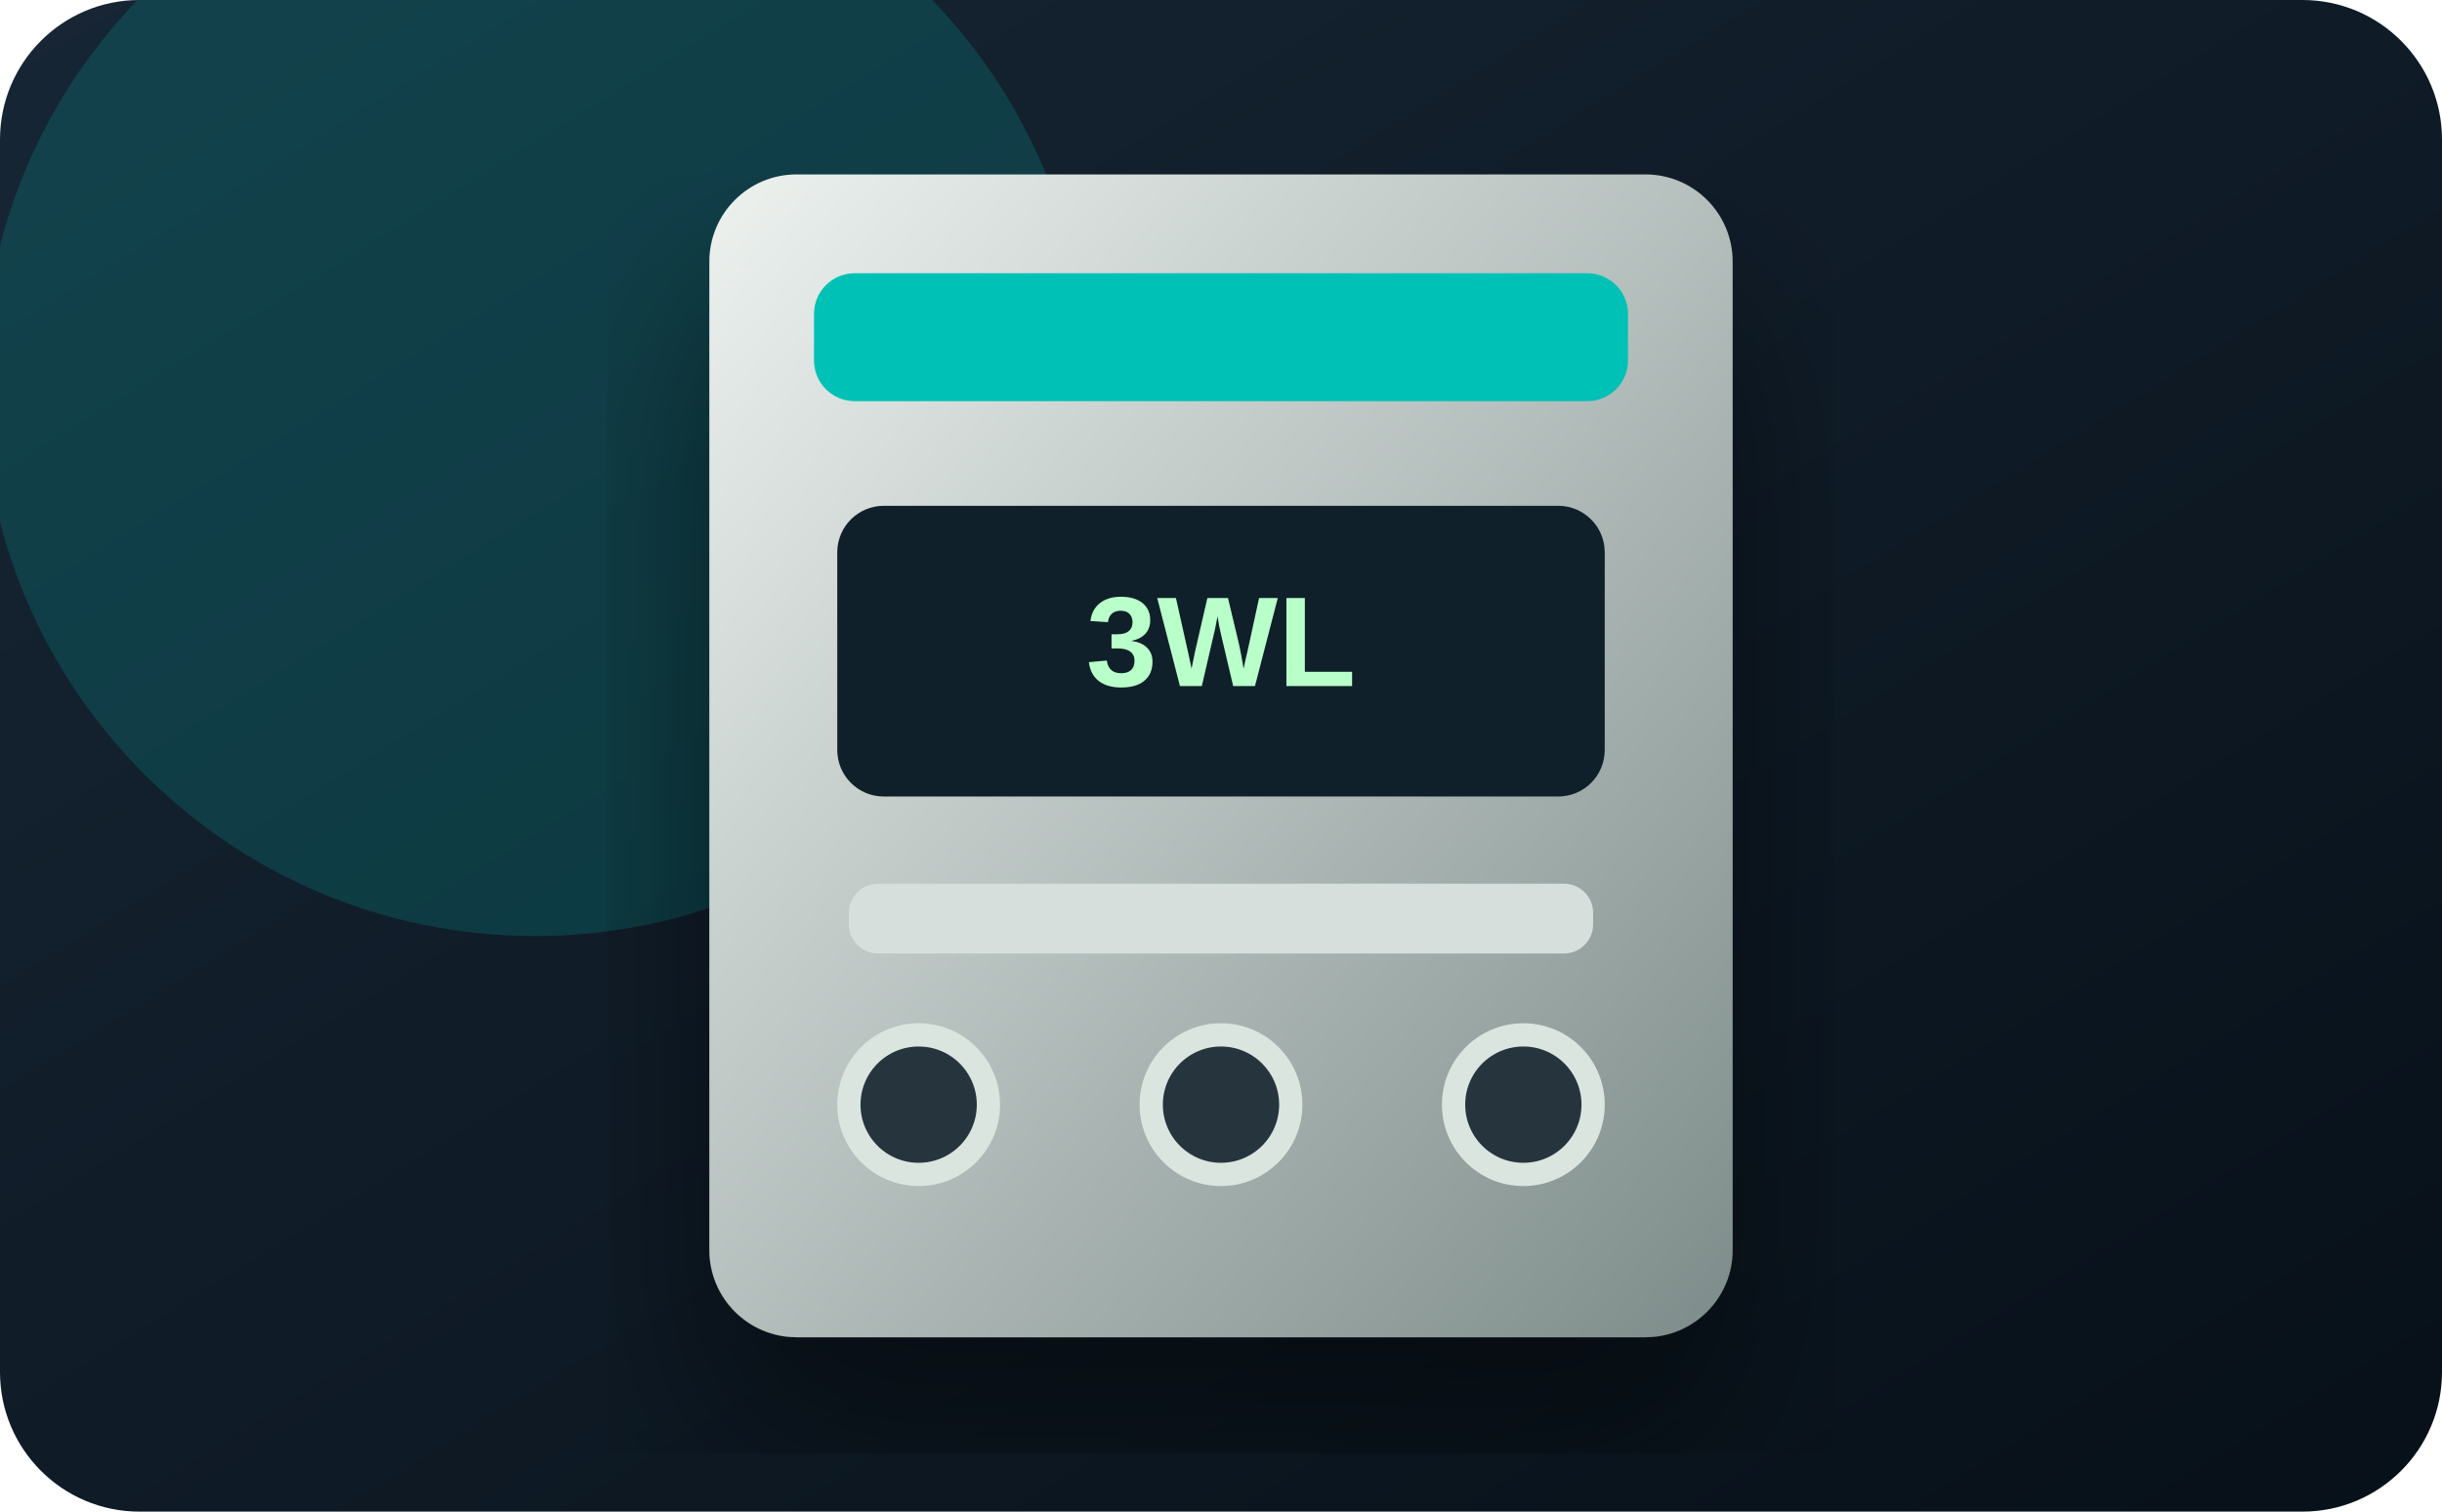
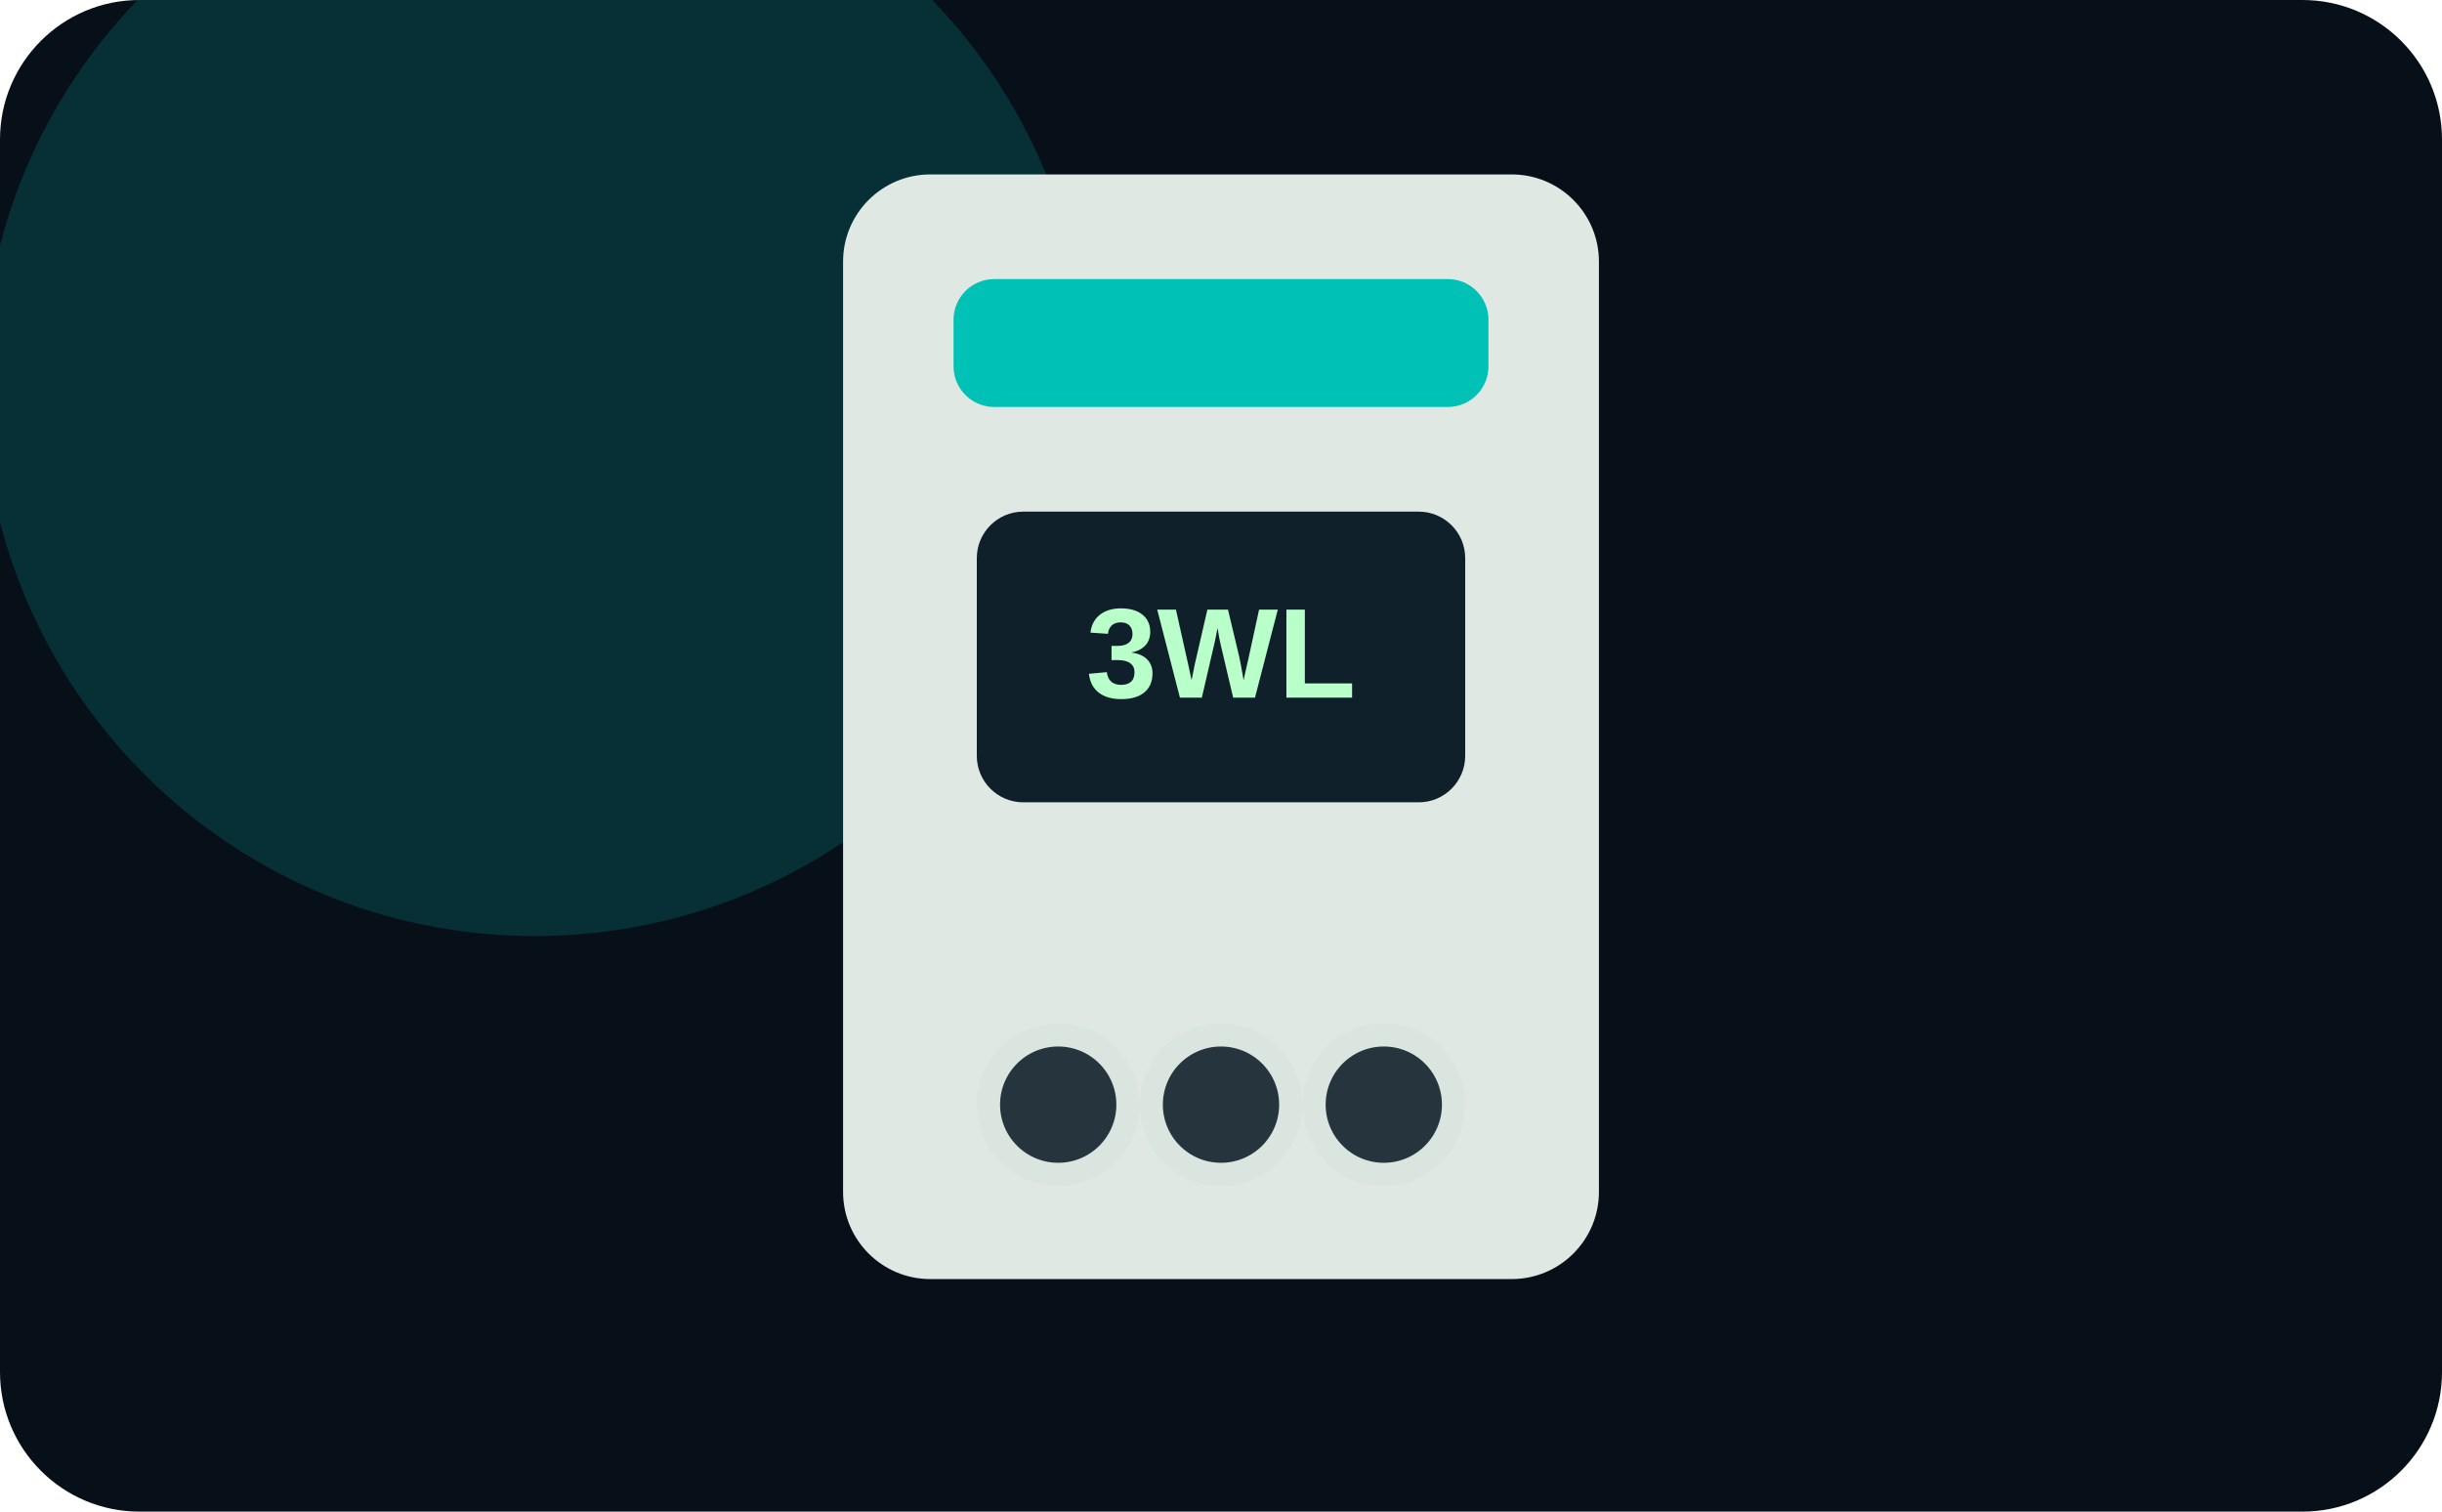
<svg xmlns="http://www.w3.org/2000/svg" width="420" height="260" viewBox="0 0 420 260">
-   <defs>
-     <linearGradient id="bg" x1="0" x2="1" y1="0" y2="1">
-       <stop offset="0" stop-color="#172635" />
-       <stop offset="1" stop-color="#071018" />
-     </linearGradient>
-     <linearGradient id="body" x1="0" x2="1" y1="0" y2="1">
-       <stop offset="0" stop-color="#edf2ef" />
-       <stop offset="1" stop-color="#7d8c8a" />
-     </linearGradient>
-     <filter id="shadow">
-       <feDropShadow dx="0" dy="20" stdDeviation="16" flood-color="#000" flood-opacity=".45" />
-     </filter>
-   </defs>
-   <rect width="420" height="260" rx="24" fill="url(#bg)" />
+   <rect width="420" height="260" rx="24" fill="#071018" />
  <circle cx="92" cy="66" r="95" fill="#00c1b5" opacity=".18" />
-   <rect x="122" y="30" width="176" height="200" rx="15" fill="url(#body)" filter="url(#shadow)" />
-   <rect x="140" y="47" width="140" height="22" rx="7" fill="#00c1b5" />
-   <rect x="144" y="87" width="132" height="50" rx="8" fill="#0f202a" />
-   <text x="210.0" y="118" fill="#b9ffc9" font-family="Arial" font-size="22" font-weight="700" text-anchor="middle">3WL</text>
-   <rect x="146" y="152" width="128" height="12" rx="5" fill="#d7dfdc" />
-   <circle cx="158" cy="190" r="12" fill="#26343d" stroke="#dbe5df" stroke-width="4" />
-   <circle cx="210.0" cy="190" r="12" fill="#26343d" stroke="#dbe5df" stroke-width="4" />
-   <circle cx="262" cy="190" r="12" fill="#26343d" stroke="#dbe5df" stroke-width="4" />
+   <rect x="145" y="30" width="130" height="190" rx="15" fill="#dfe8e3" />
+   <rect x="164" y="48" width="92" height="22" rx="7" fill="#00c1b5" />
+   <rect x="168" y="88" width="84" height="50" rx="8" fill="#0f202a" />
+   <text x="210" y="120" fill="#b9ffc9" font-family="Arial" font-size="22" font-weight="700" text-anchor="middle">3WL</text>
+   <circle cx="182" cy="190" r="12" fill="#26343d" stroke="#dbe5df" stroke-width="4" />
+   <circle cx="210" cy="190" r="12" fill="#26343d" stroke="#dbe5df" stroke-width="4" />
+   <circle cx="238" cy="190" r="12" fill="#26343d" stroke="#dbe5df" stroke-width="4" />
</svg>
